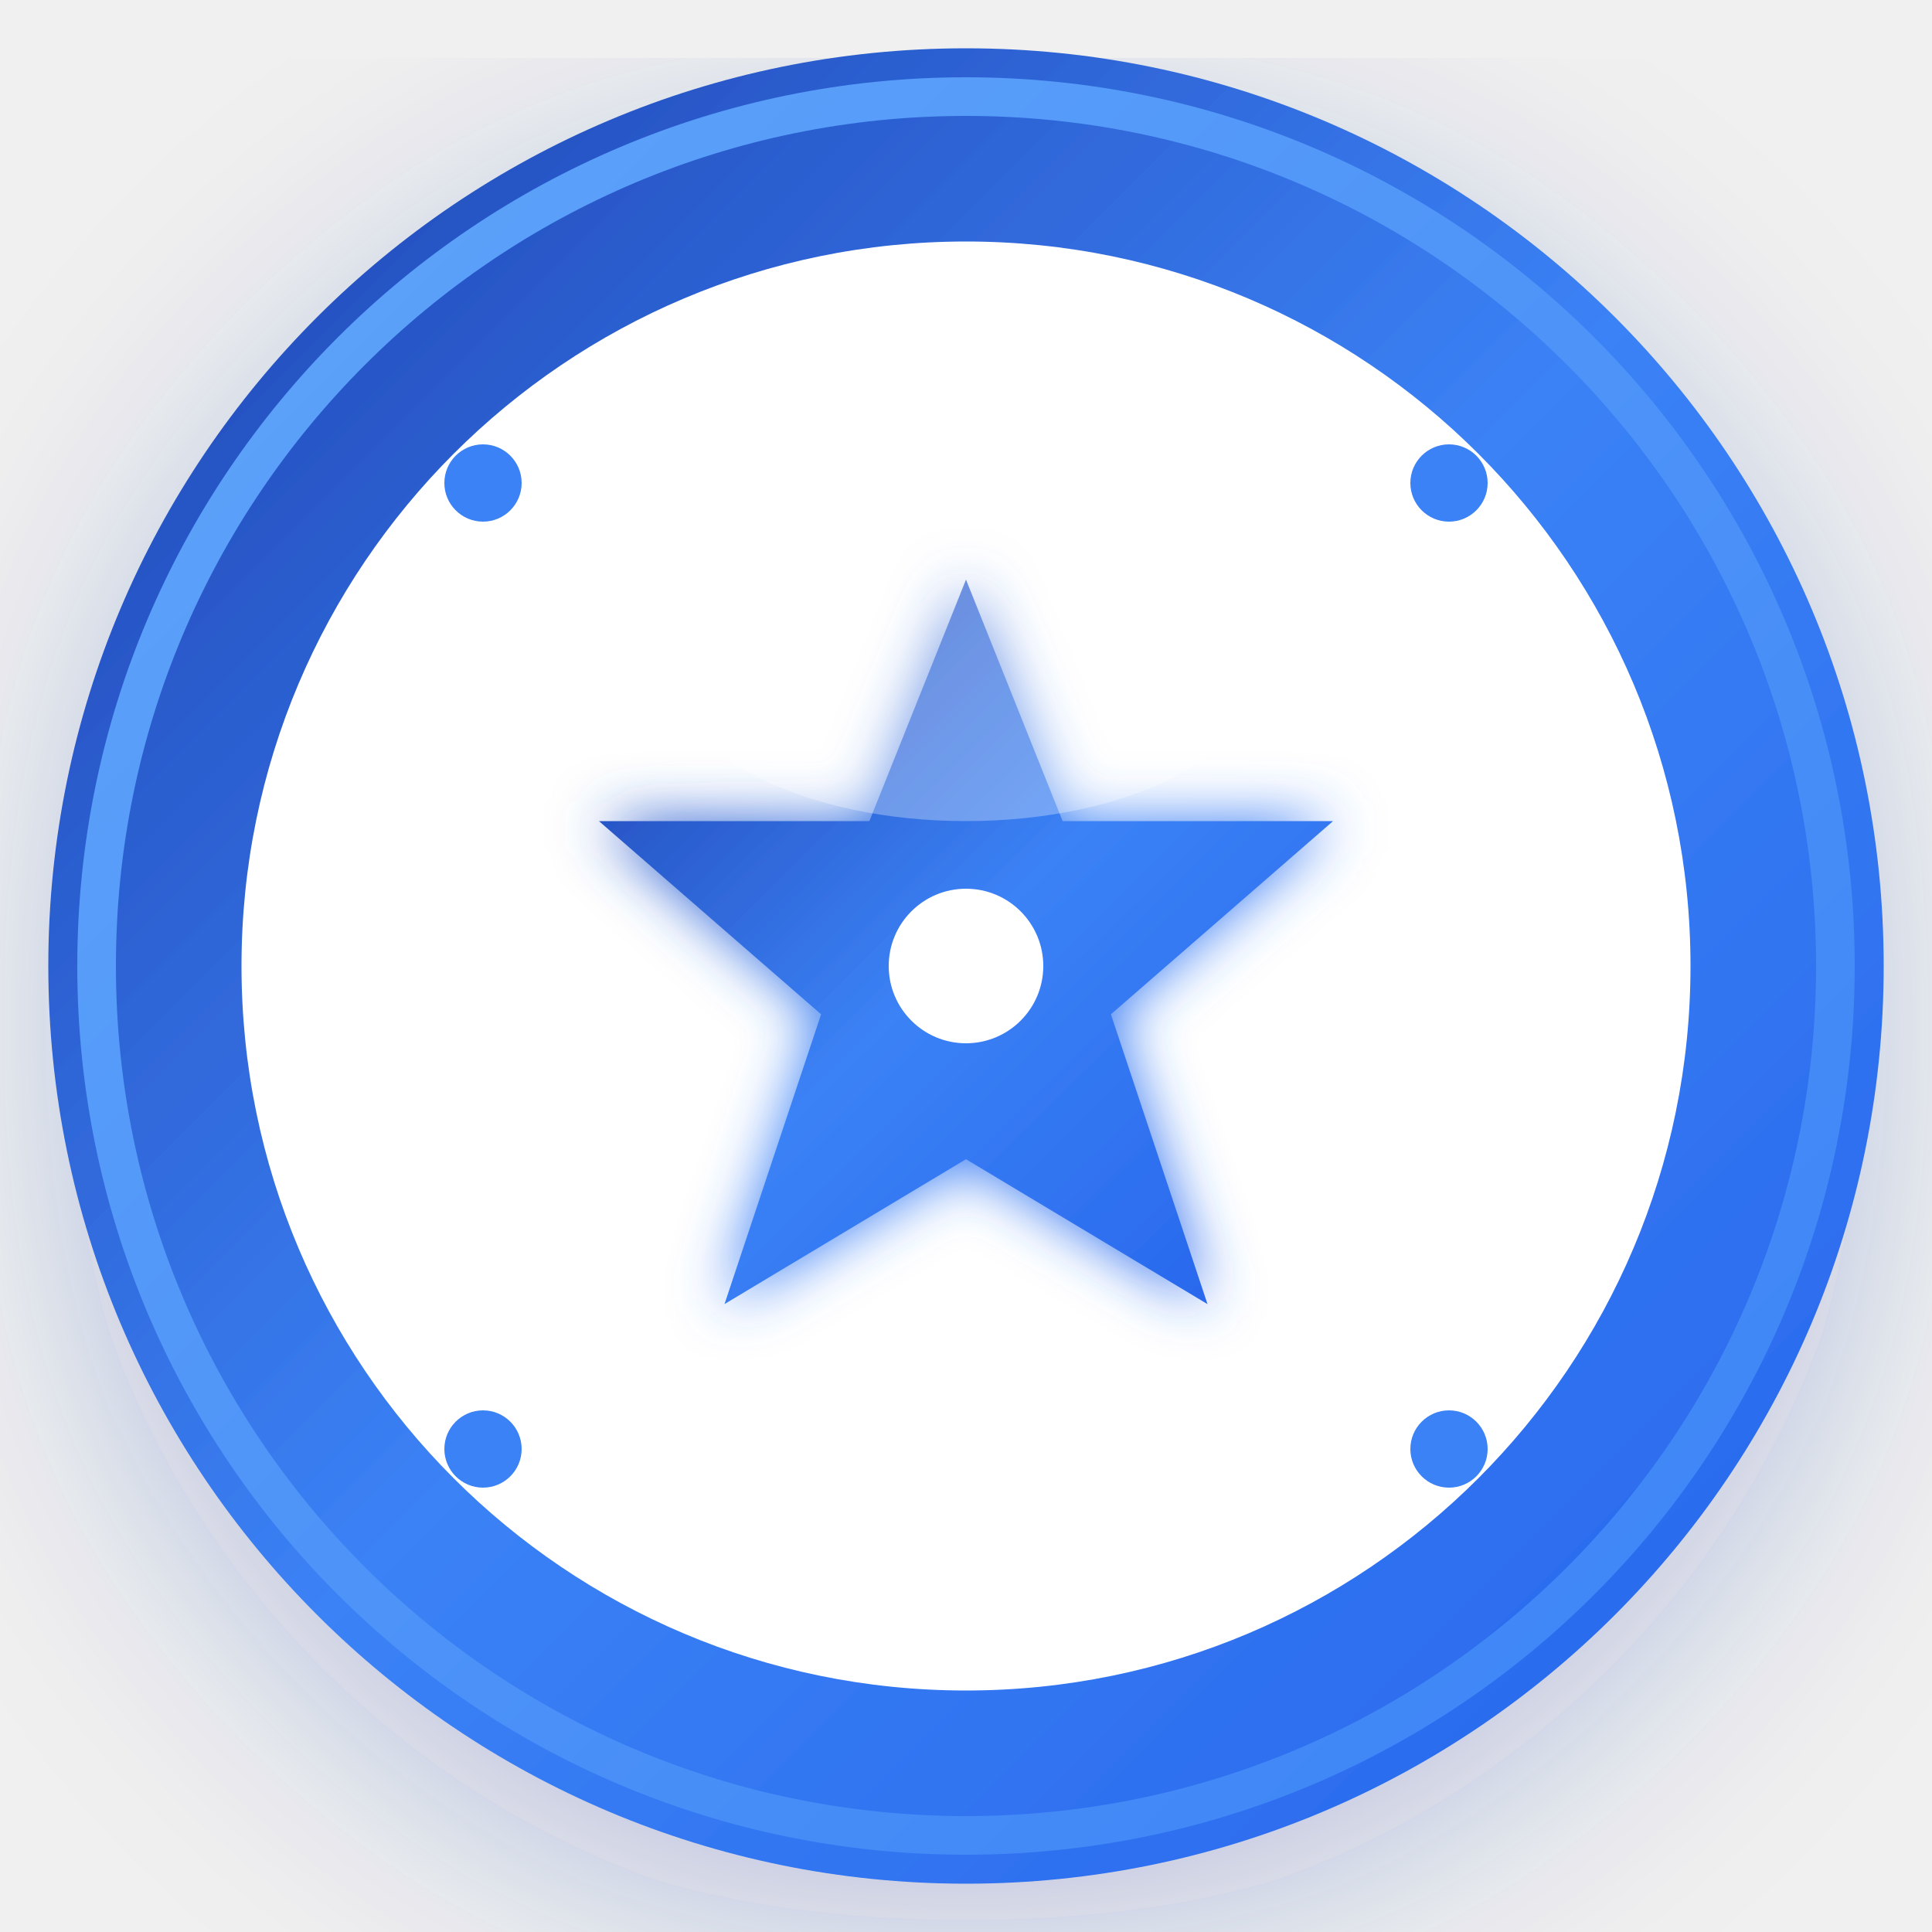
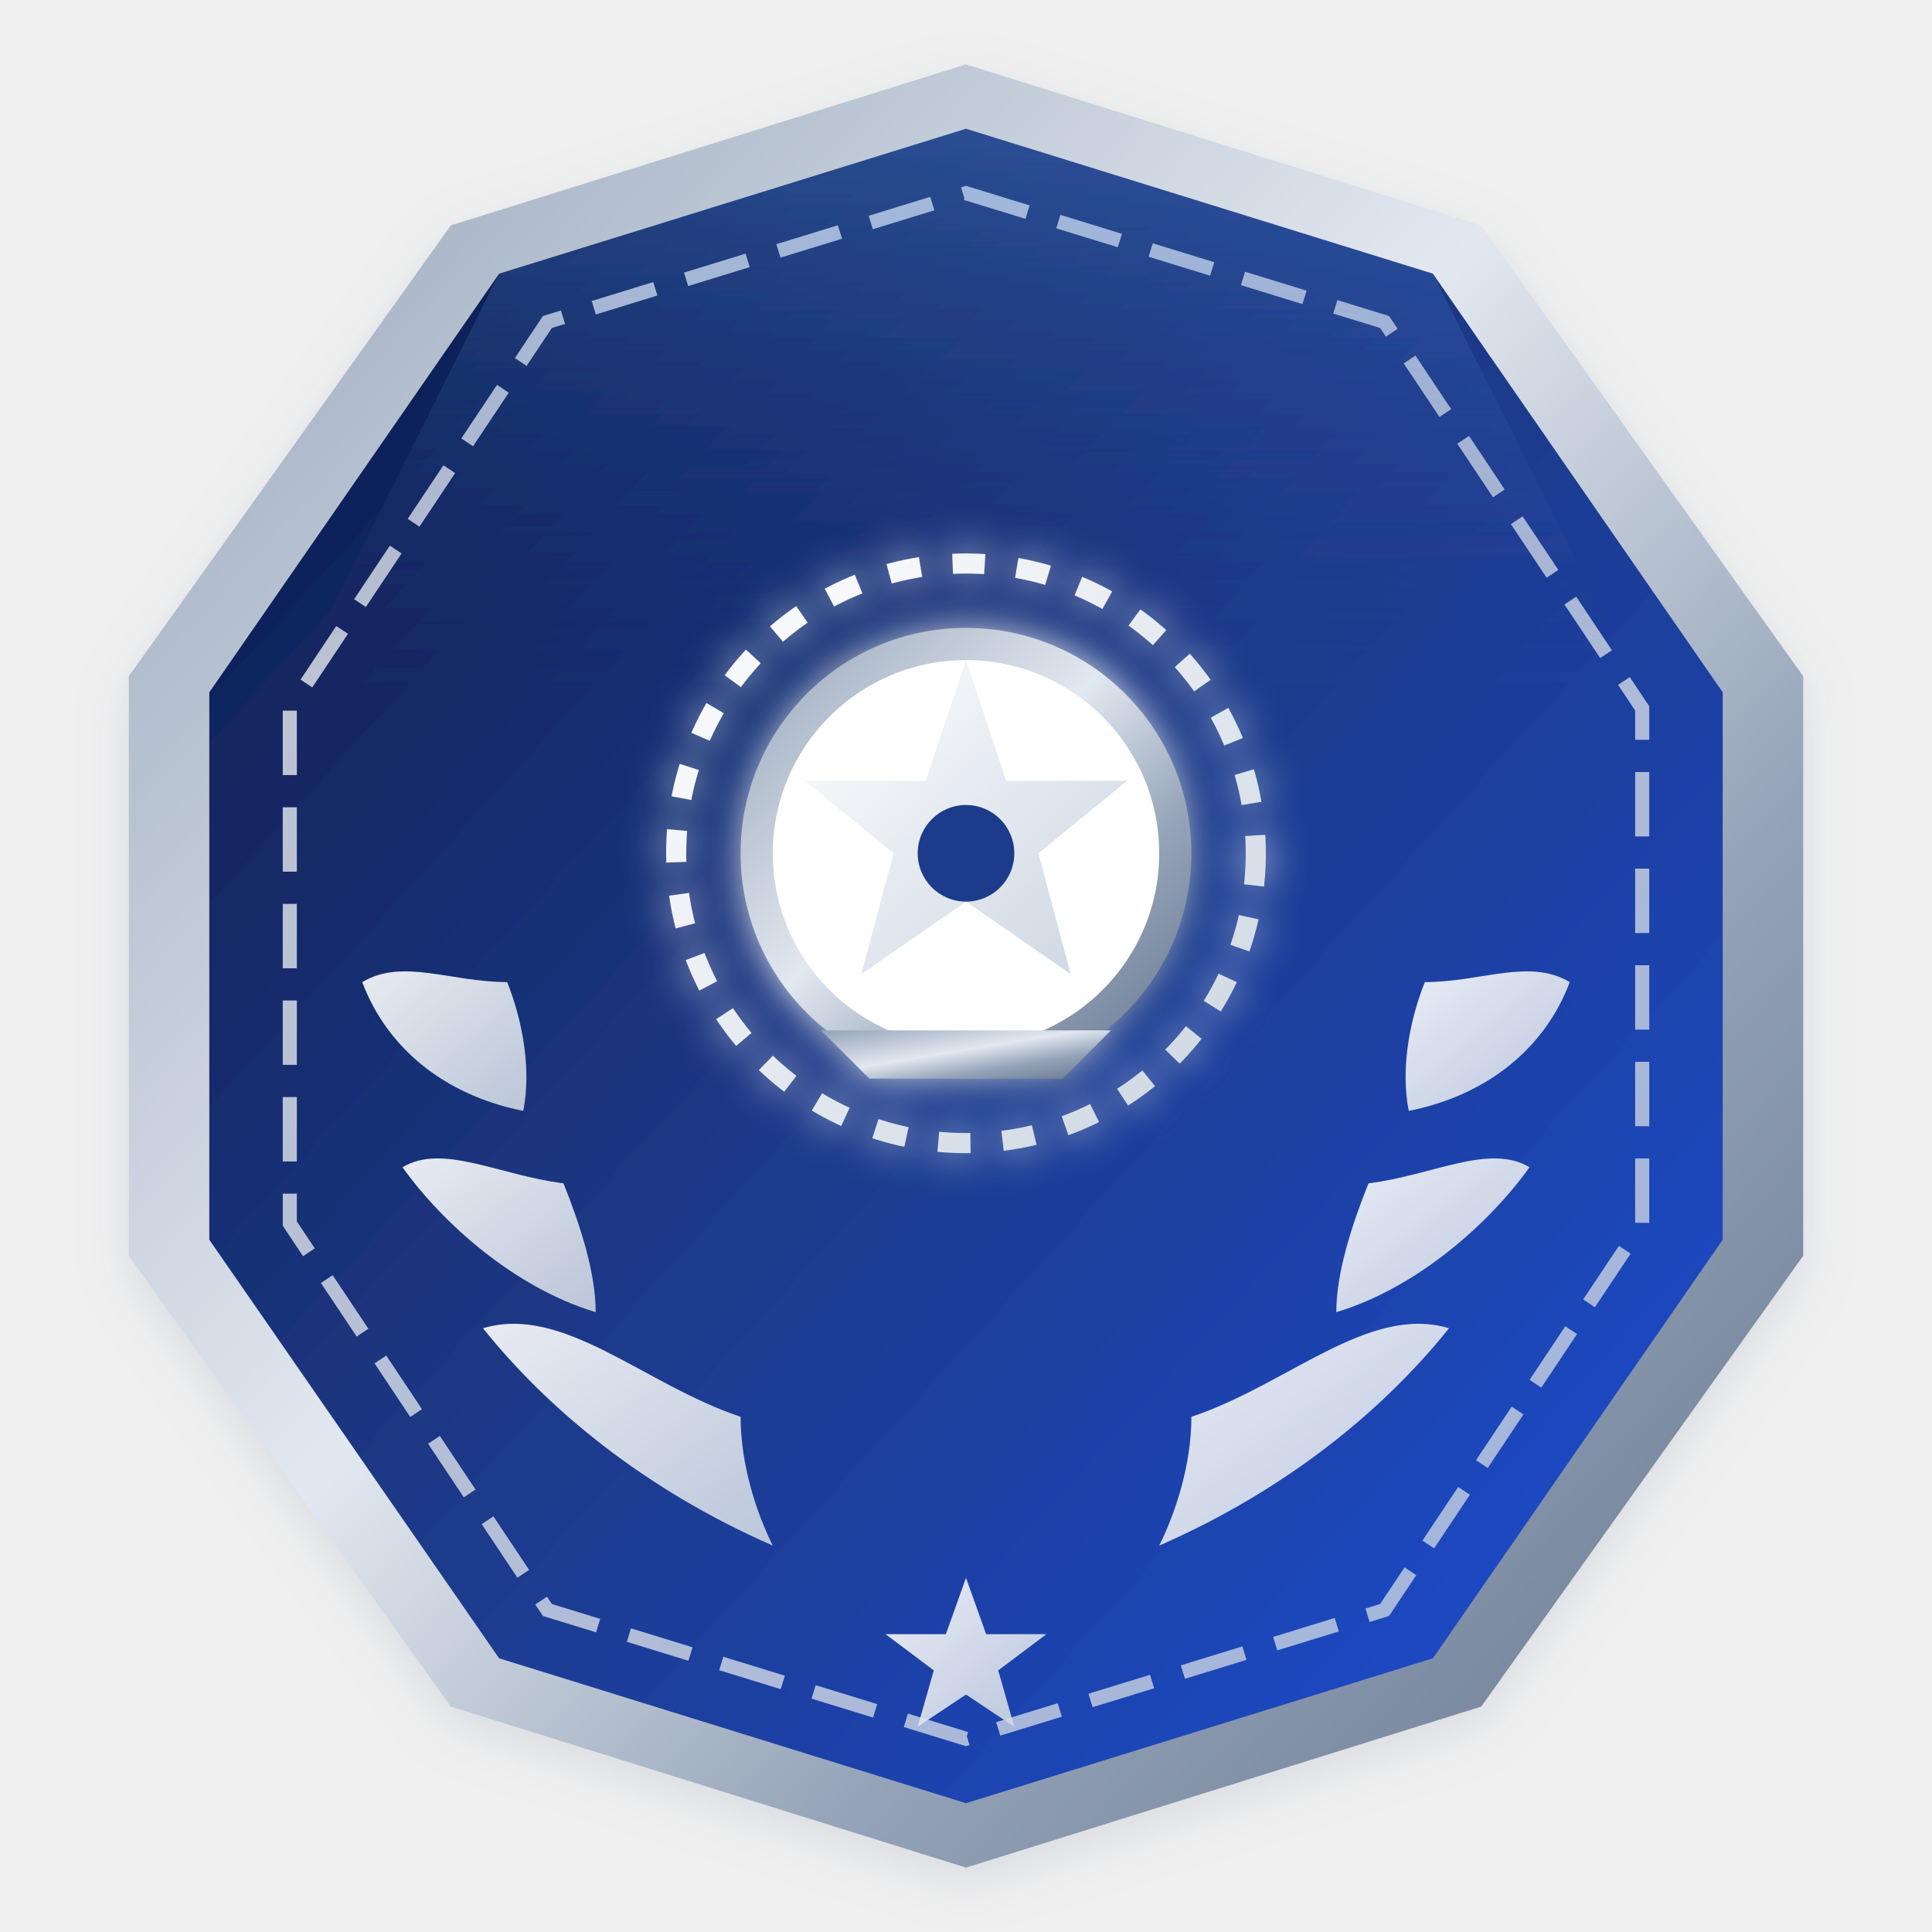
- <svg xmlns="http://www.w3.org/2000/svg" viewBox="0 0 200 200">
+ <svg xmlns="http://www.w3.org/2000/svg" viewBox="0 0 240 240" width="100%" height="100%">
  <defs>
-     <linearGradient id="badgeGradient8" x1="0%" y1="0%" x2="100%" y2="100%">
-       <stop offset="0%" style="stop-color:#1e40af;stop-opacity:1" />
-       <stop offset="50%" style="stop-color:#3b82f6;stop-opacity:1" />
-       <stop offset="100%" style="stop-color:#2563eb;stop-opacity:1" />
+     <linearGradient id="shieldBg" x1="0%" y1="0%" x2="100%" y2="100%">
+       <stop offset="0%" stop-color="#0a1945" />
+       <stop offset="50%" stop-color="#1e3a8a" />
+       <stop offset="100%" stop-color="#1d4ed8" />
    </linearGradient>
-     <linearGradient id="blueAccent8" x1="0%" y1="0%" x2="100%" y2="100%">
-       <stop offset="0%" style="stop-color:#60a5fa;stop-opacity:1" />
-       <stop offset="100%" style="stop-color:#3b82f6;stop-opacity:1" />
+     <linearGradient id="shieldHighlight" x1="0%" y1="0%" x2="0%" y2="100%">
+       <stop offset="0%" stop-color="#60a5fa" stop-opacity="0.5" />
+       <stop offset="100%" stop-color="#1e3a8a" stop-opacity="0" />
    </linearGradient>
-     <filter id="shadow8" x="-20%" y="-20%" width="140%" height="140%">
-       <feDropShadow dx="0" dy="6" stdDeviation="12" flood-color="#1e40af" flood-opacity="0.25" />
+     <linearGradient id="tierRim" x1="0%" y1="0%" x2="100%" y2="100%">
+       <stop offset="0%" stop-color="#94a3b8" />
+       <stop offset="45%" stop-color="#e2e8f0" />
+       <stop offset="70%" stop-color="#94a3b8" />
+       <stop offset="100%" stop-color="#64748b" />
+     </linearGradient>
+     <linearGradient id="tierAccent" x1="0%" y1="0%" x2="100%" y2="100%">
+       <stop offset="0%" stop-color="#ffffff" />
+       <stop offset="100%" stop-color="#cbd5e1" />
+     </linearGradient>
+     <filter id="badgeShadow" x="-20%" y="-20%" width="140%" height="140%">
+       <feDropShadow dx="0" dy="8" stdDeviation="10" flood-color="#0a1945" flood-opacity="0.35" />
+       <feDropShadow dx="0" dy="2" stdDeviation="3" flood-color="#94a3b8" flood-opacity="0.25" />
    </filter>
-     <filter id="glow8" x="-50%" y="-50%" width="200%" height="200%">
-       <feGaussianBlur stdDeviation="3" result="coloredBlur" />
+     <filter id="iconGlow" x="-30%" y="-30%" width="160%" height="160%">
+       <feGaussianBlur stdDeviation="2.5" result="blur" />
      <feMerge>
-         <feMergeNode in="coloredBlur" />
+         <feMergeNode in="blur" />
        <feMergeNode in="SourceGraphic" />
      </feMerge>
    </filter>
  </defs>
-   <circle cx="100" cy="100" r="95" fill="url(#badgeGradient8)" filter="url(#shadow8)" />
-   <circle cx="100" cy="100" r="90" fill="none" stroke="url(#blueAccent8)" stroke-width="4" />
-   <circle cx="100" cy="100" r="75" fill="#ffffff" />
-   <g transform="translate(100, 100)" filter="url(#glow8)">
-     <polygon points="0,-40 10,-15 38,-15 15,5 25,35 0,20 -25,35 -15,5 -38,-15 -10,-15" fill="url(#badgeGradient8)" />
-     <circle cx="0" cy="0" r="8" fill="#ffffff" />
+   <g filter="url(#badgeShadow)">
+     <polygon points="120,8 184,28 224,84 224,156 184,212 120,232 56,212 16,156 16,84 56,28" fill="url(#tierRim)" />
+     <polygon points="120,16 178,34 214,86 214,154 178,206 120,224 62,206 26,154 26,86 62,34" fill="url(#shieldBg)" />
+     <polygon points="120,24 172,40 204,88 204,152 172,200 120,216 68,200 36,152 36,88 68,40" fill="none" stroke="url(#tierAccent)" stroke-width="1.75" stroke-opacity="0.75" stroke-dasharray="8 4" />
+     <path d="M62,34 L120,16 L178,34 L204,86 L36,86 Z" fill="url(#shieldHighlight)" opacity="0.6" />
  </g>
-   <circle cx="50" cy="50" r="4" fill="#3b82f6" />
-   <circle cx="150" cy="50" r="4" fill="#3b82f6" />
-   <circle cx="50" cy="150" r="4" fill="#3b82f6" />
-   <circle cx="150" cy="150" r="4" fill="#3b82f6" />
-   <ellipse cx="100" cy="70" rx="30" ry="15" fill="rgba(255,255,255,0.3)" />
+   <g fill="url(#tierAccent)" opacity="0.9">
+     <path d="M60,165 C68,175 80,185 96,192 C94,188 92,182 92,176 C80,172 70,162 60,165 Z" />
+     <path d="M50,145 C55,152 64,160 74,163 C74,158 72,152 70,147 C62,146 55,142 50,145 Z" />
+     <path d="M45,122 C48,130 55,136 65,138 C66,133 65,127 63,122 C56,122 50,119 45,122 Z" />
+     <path d="M180,165 C172,175 160,185 144,192 C146,188 148,182 148,176 C160,172 170,162 180,165 Z" />
+     <path d="M190,145 C185,152 176,160 166,163 C166,158 168,152 170,147 C178,146 185,142 190,145 Z" />
+     <path d="M195,122 C192,130 185,136 175,138 C174,133 175,127 177,122 C184,122 190,119 195,122 Z" />
+     <polygon points="120,196 122.5,203 130,203 124,207.5 126,214.5 120,210.5 114,214.5 116,207.5 110,203 117.5,203" fill="url(#tierAccent)" />
+   </g>
+   <g transform="translate(120, 106)" filter="url(#iconGlow)">
+     <circle cx="0" cy="0" r="36" fill="none" stroke="url(#tierAccent)" stroke-width="2.5" stroke-dasharray="4 4" />
+     <circle cx="0" cy="0" r="28" fill="url(#tierRim)" />
+     <circle cx="0" cy="0" r="24" fill="#ffffff" />
+     <polygon points="0,-24 5,-9 20,-9 9,0 13,15 0,6 -13,15 -9,0 -20,-9 -5,-9" fill="url(#tierAccent)" />
+     <circle cx="0" cy="0" r="6" fill="#1e3a8a" />
+     <path d="M-18,22 L18,22 L12,28 L-12,28 Z" fill="url(#tierRim)" />
+   </g>
</svg>
